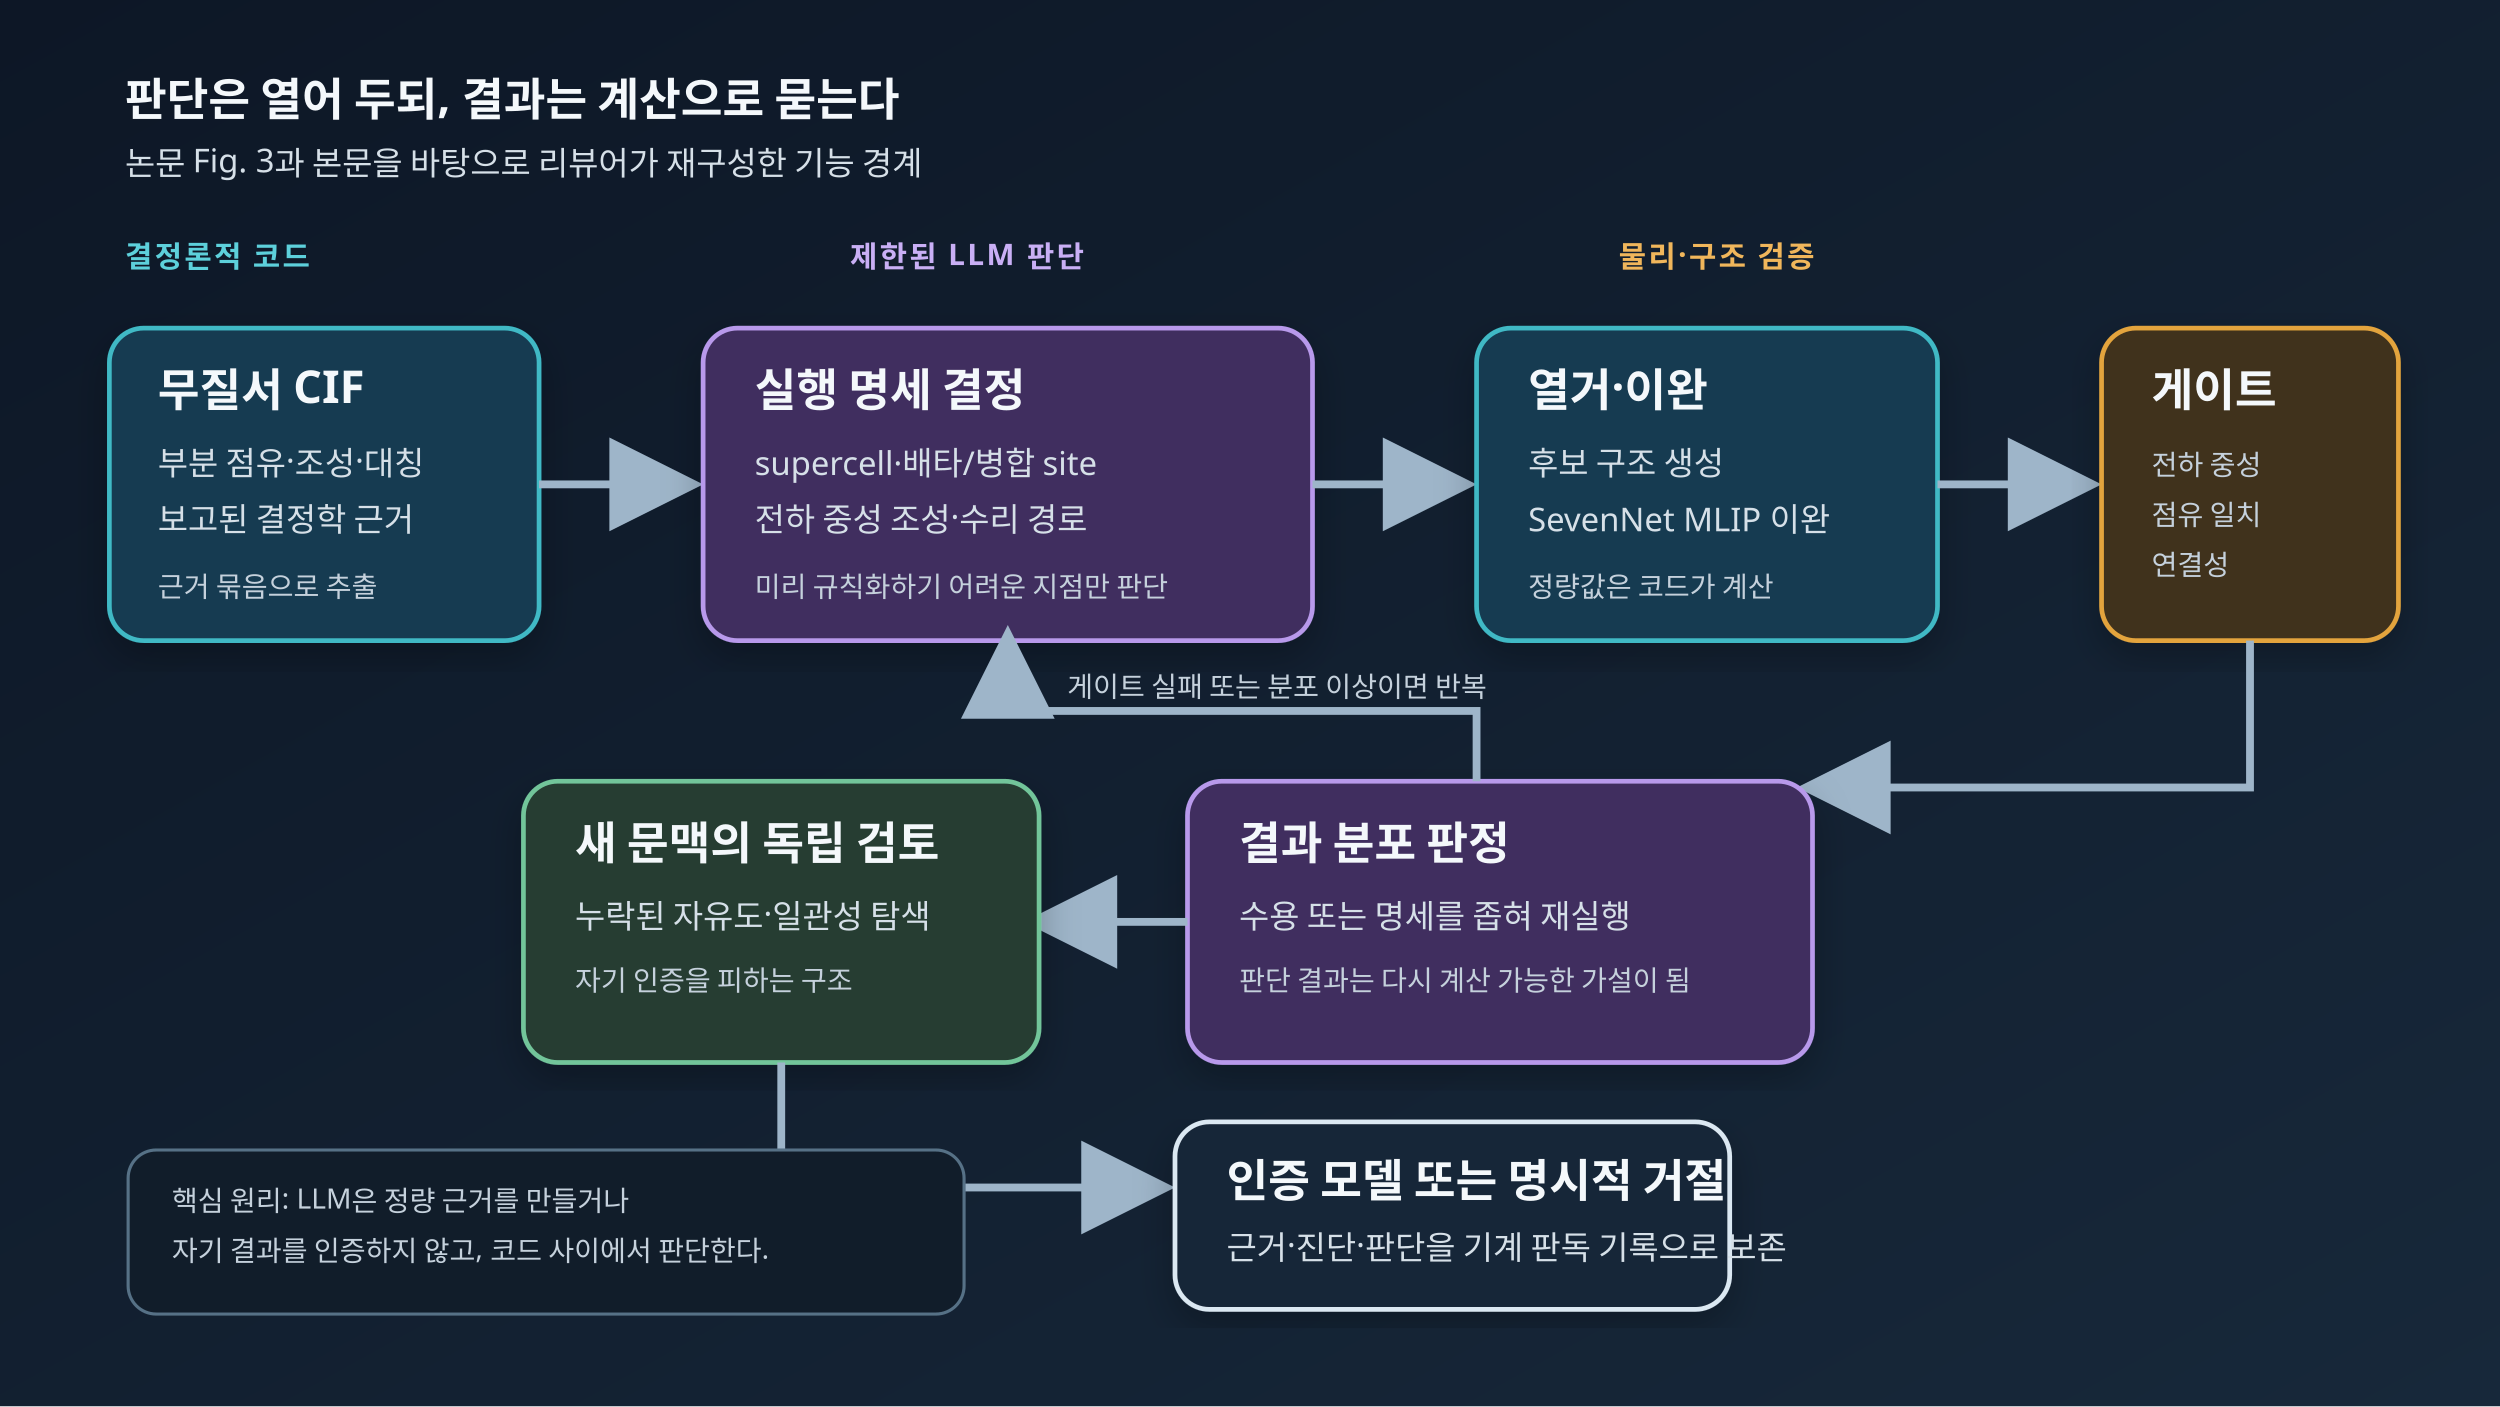
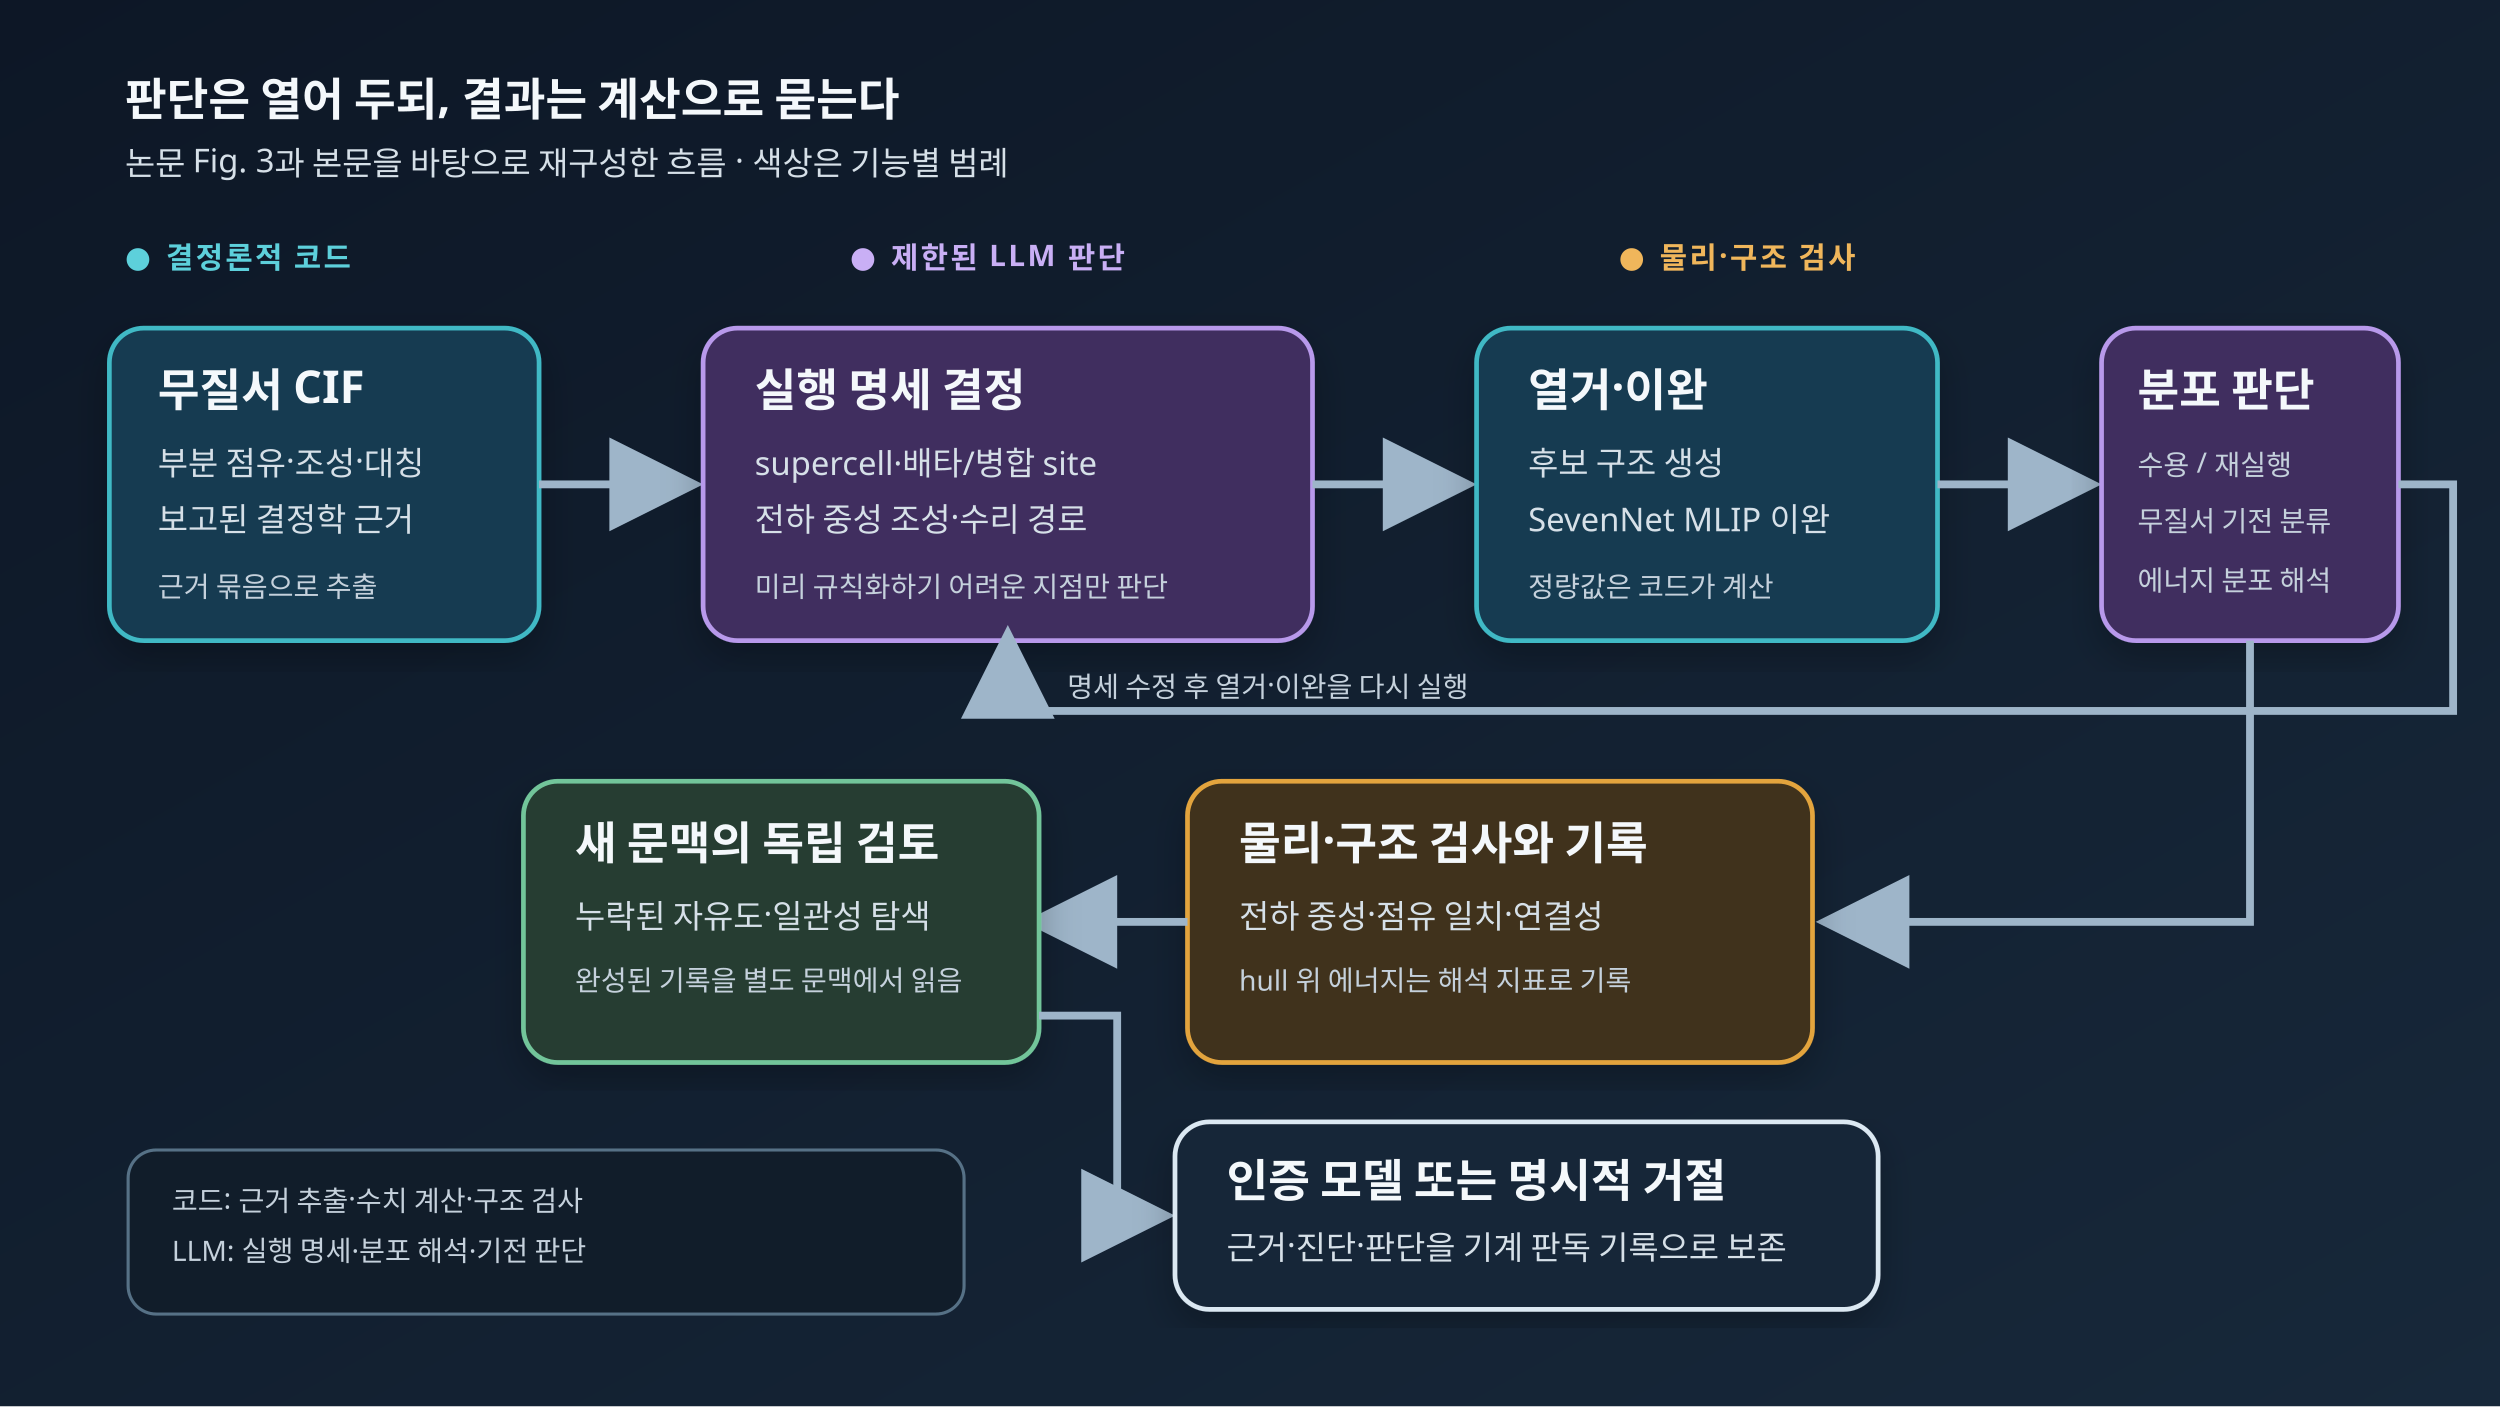
<svg xmlns="http://www.w3.org/2000/svg" width="1600" height="900" viewBox="0 0 1600 900" role="img" aria-labelledby="title desc">
  <defs>
    <linearGradient id="bg" x1="0" y1="0" x2="1" y2="1">
      <stop stop-color="#0d1726" />
      <stop offset="1" stop-color="#17283a" />
    </linearGradient>
    <filter id="shadow">
      <feDropShadow dx="0" dy="10" stdDeviation="12" flood-opacity=".25" />
    </filter>
    <marker id="arrow" markerWidth="12" markerHeight="12" refX="10" refY="6" orient="auto">
      <path d="M0,0 L12,6 L0,12 z" fill="#9eb5c9" />
    </marker>
    <style>
      .box{rx:22;stroke-width:3;filter:url(#shadow)} .det{fill:#163b51;stroke:#3fb9c5}.judge{fill:#412f5f;stroke:#b899eb}.gate{fill:#3f321d;stroke:#e3a43d}.review{fill:#263c31;stroke:#72c59a}.out{fill:#192738;stroke:#dbe8f2}.h{font:700 29px system-ui,sans-serif;fill:#f4f8fb}.p{font:500 21px system-ui,sans-serif;fill:#d6e0e8}.small{font:500 18px system-ui,sans-serif;fill:#c5d1dc}.lane{font:700 19px system-ui,sans-serif;letter-spacing:.08em}.arrow{stroke:#9eb5c9;stroke-width:5;fill:none;marker-end:url(#arrow)}
    </style>
  </defs>
  <rect width="1600" height="900" fill="url(#bg)" />
  <text x="80" y="74" class="h" font-size="38">판단은 열어 두되, 결과는 계산으로 묻는다</text>
-   <text x="80" y="112" class="p">논문 Fig. 3과 본문을 바탕으로 리뷰어가 재구성한 기능 경계</text>
-   <text x="80" y="171" class="lane" fill="#5dd0db">결정론적 코드</text>
-   <text x="544" y="171" class="lane" fill="#c9aff5">제한된 LLM 판단</text>
-   <text x="1036" y="171" class="lane" fill="#f0b65b">물리·구조 검증</text>
+   <text x="80" y="112" class="p">논문 Fig. 3과 본문을 바탕으로 재구성한 흐름 · 색상은 기능별 범례</text>
+   <text x="80" y="171" class="lane" fill="#5dd0db">● 결정론적 코드</text>
+   <text x="544" y="171" class="lane" fill="#c9aff5">● 제한된 LLM 판단</text>
+   <text x="1036" y="171" class="lane" fill="#f0b65b">● 물리·구조 검사</text>
  <rect x="70" y="210" width="275" height="200" class="box det" />
  <text x="101" y="260" class="h">무질서 CIF</text>
  <text x="101" y="304" class="p">부분 점유·조성·대칭</text>
  <text x="101" y="340" class="p">보고된 결정학 근거</text>
  <text x="101" y="382" class="small">근거 묶음으로 추출</text>
  <path d="M345 310 H440" class="arrow" />
  <rect x="450" y="210" width="390" height="200" class="box judge" />
  <text x="483" y="260" class="h">실행 명세 결정</text>
  <text x="483" y="304" class="p">supercell·배타/병합 site</text>
  <text x="483" y="340" class="p">전하 중성 조성·수리 경로</text>
  <text x="483" y="382" class="small">미리 규칙화하기 어려운 지점만 판단</text>
  <path d="M840 310 H935" class="arrow" />
  <rect x="945" y="210" width="295" height="200" class="box det" />
  <text x="978" y="260" class="h">열거·이완</text>
  <text x="978" y="304" class="p">후보 구조 생성</text>
  <text x="978" y="340" class="p">SevenNet MLIP 이완</text>
  <text x="978" y="382" class="small">정량값은 코드가 계산</text>
  <path d="M1240 310 H1335" class="arrow" />
-   <rect x="1345" y="210" width="190" height="200" class="box gate" />
-   <text x="1377" y="260" class="h">게이트</text>
-   <text x="1377" y="304" class="small">전하 중성</text>
-   <text x="1377" y="336" class="small">점유 일치</text>
-   <text x="1377" y="368" class="small">연결성</text>
-   <path d="M1440 410 V504 H1160" class="arrow" />
-   <rect x="760" y="500" width="400" height="180" class="box judge" />
-   <text x="793" y="550" class="h">결과 분포 판정</text>
-   <text x="793" y="594" class="p">수용 또는 명세를 좁혀 재실행</text>
-   <text x="793" y="634" class="small">판단 결과는 다시 계산 가능한 가설이 됨</text>
+   <rect x="1345" y="210" width="190" height="200" class="box judge" />
+   <text x="1368" y="260" class="h">분포 판단</text>
+   <text x="1368" y="304" class="small">수용 / 재실행</text>
+   <text x="1368" y="340" class="small">무질서 기전 분류</text>
+   <text x="1368" y="378" class="small">에너지 분포 해석</text>
+   <path d="M1440 410 V590 H1172" class="arrow" />
+   <rect x="760" y="500" width="400" height="180" class="box gate" />
+   <text x="793" y="550" class="h">물리·구조 검사와 기록</text>
+   <text x="793" y="594" class="p">전하 중성·점유 일치·연결성</text>
+   <text x="793" y="634" class="small">hull 위 에너지는 해석 지표로 기록</text>
  <path d="M760 590 H665" class="arrow" />
  <rect x="335" y="500" width="330" height="180" class="box review" />
  <text x="368" y="550" class="h">새 문맥의 독립 검토</text>
  <text x="368" y="594" class="p">누락된 자유도·일관성 탐색</text>
-   <text x="368" y="634" class="small">자기 인증을 피하는 구조</text>
-   <path d="M500 680 V760 H742" class="arrow" />
-   <rect x="752" y="718" width="355" height="120" class="box out" />
+   <text x="368" y="634" class="small">완성된 기록을 별도 문맥에서 읽음</text>
+   <path d="M665 650 H715 V778 H742" class="arrow" />
+   <rect x="752" y="718" width="450" height="120" class="box out" />
  <text x="785" y="766" class="h">인증 모델 또는 명시적 거절</text>
  <text x="785" y="806" class="p">근거·진단·판단을 기계 판독 기록으로 보존</text>
-   <path d="M945 500 V455 H645 V410" class="arrow" stroke="#b899eb" />
-   <text x="683" y="446" class="small">게이트 실패 또는 분포 이상이면 반복</text>
+   <path d="M1535 310 H1570 V455 H645 V410" class="arrow" stroke="#b899eb" />
+   <text x="683" y="446" class="small">명세 수정 후 열거·이완을 다시 실행</text>
  <rect x="82" y="736" width="535" height="105" rx="18" fill="#111d2a" stroke="#567186" stroke-width="2" />
-   <text x="110" y="775" class="small">핵심 원리: LLM은 정량 근거를 만들거나</text>
-   <text x="110" y="807" class="small">자기 결과를 인증하지 않고, 코드 사이에서 판단한다.</text>
+   <text x="110" y="775" class="small">코드: 근거 추출·수치 계산·구조 검사</text>
+   <text x="110" y="807" class="small">LLM: 실행 명세·분포 해석·기전 판단</text>
</svg>
